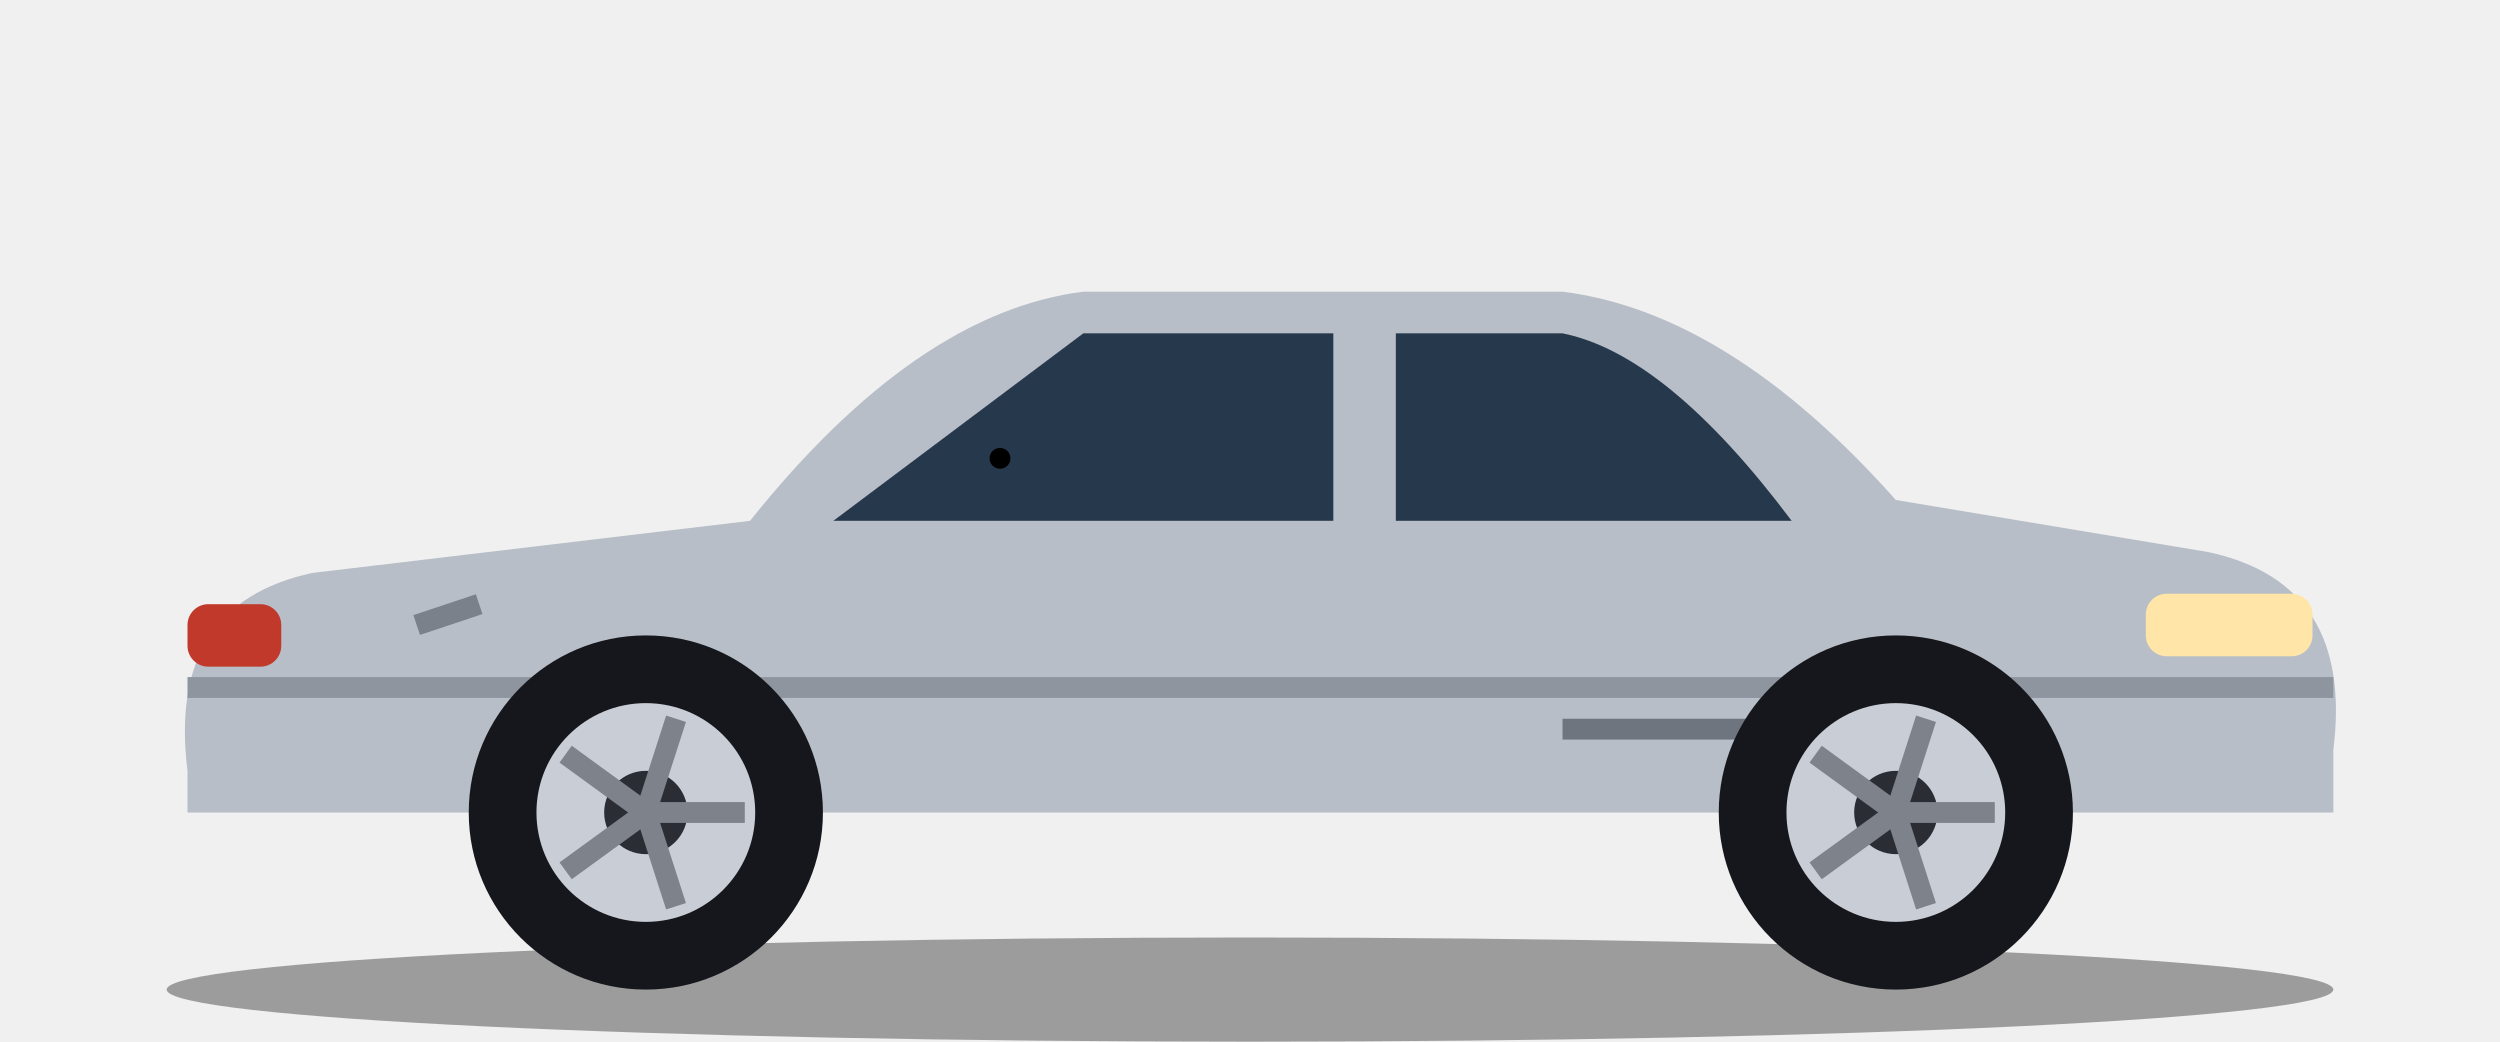
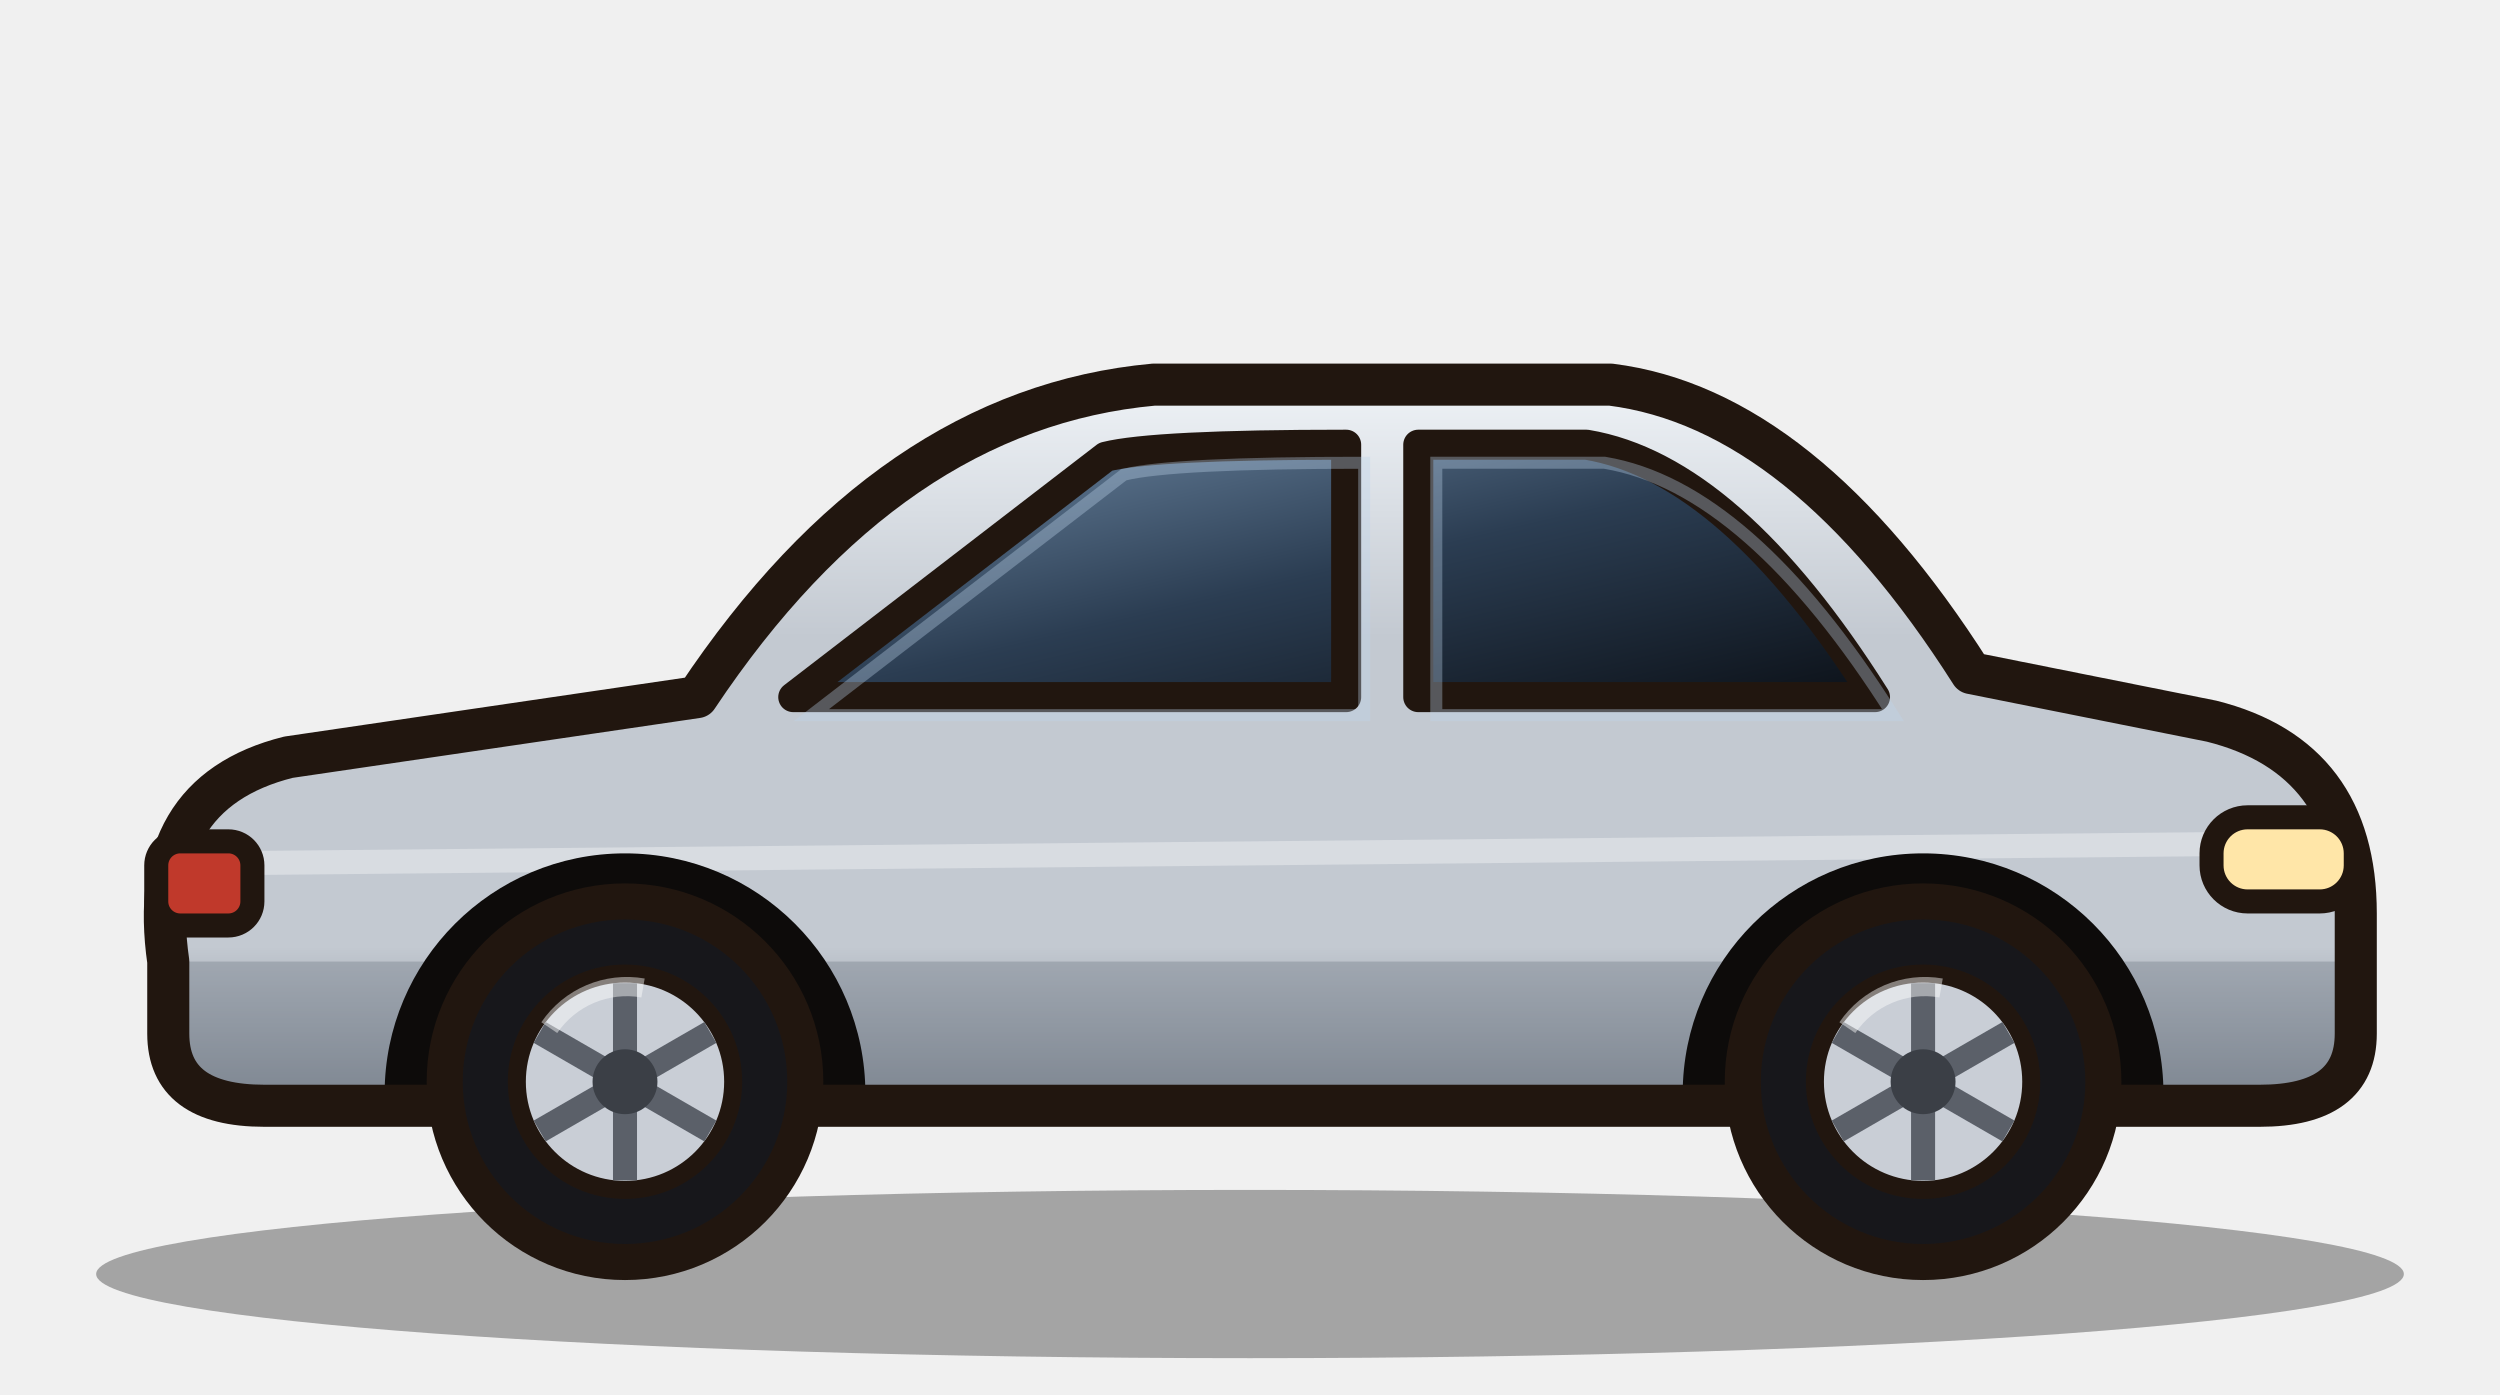
- <svg xmlns="http://www.w3.org/2000/svg" viewBox="0 0 240 100">
-   <ellipse cx="120" cy="95" rx="104" ry="5" fill="#000" opacity=".35" />
-   <path d="M18 74 Q16 58 30 55 L72 50 Q88 30 104 28 L150 28 Q166 30 182 48 L212 53 Q226 56 224 72 L224 78 L18 78 Z" fill="#b8bec7" />
-   <path d="M80 50 L104 32 L128 32 L128 50 Z M134 50 L134 32 L150 32 Q160 34 172 50 Z" fill="#26384b" />
-   <path d="M18 66 L224 66" stroke="#8e959f" stroke-width="2" />
-   <rect x="206" y="57" width="16" height="6" rx="2" fill="#ffe6a8" />
-   <rect x="18" y="58" width="9" height="6" rx="2" fill="#c0392b" />
-   <path d="M150 70 L176 70" stroke="#6f757e" stroke-width="2" />
-   <circle cx="96" cy="44" r="1" fill="#000" />
-   <path d="M40 60 l6 -2" stroke="#7a818b" stroke-width="2" />
-   <g transform="translate(62,78)">
-     <circle r="17" fill="#15171c" />
-     <circle r="10.5" fill="#c9ced6" />
-     <circle r="4" fill="#2a2d33" />
-     <line x1="0" y1="0" x2="9.5" y2="0.0" stroke="#7d828b" stroke-width="2" />
-     <line x1="0" y1="0" x2="2.9" y2="9.0" stroke="#7d828b" stroke-width="2" />
-     <line x1="0" y1="0" x2="-7.7" y2="5.6" stroke="#7d828b" stroke-width="2" />
-     <line x1="0" y1="0" x2="-7.7" y2="-5.6" stroke="#7d828b" stroke-width="2" />
-     <line x1="0" y1="0" x2="2.9" y2="-9.0" stroke="#7d828b" stroke-width="2" />
+ <svg xmlns="http://www.w3.org/2000/svg" viewBox="0 0 208 116" width="208" height="116">
+   <defs>
+     <linearGradient id="gcivic" x1="0" y1="0" x2="0" y2="1">
+       <stop offset="0" stop-color="#eef2f6" />
+       <stop offset=".35" stop-color="#c3c9d1" />
+       <stop offset=".78" stop-color="#c3c9d1" />
+       <stop offset="1" stop-color="#7d8590" />
+     </linearGradient>
+     <linearGradient id="wcivic" x1="0" y1="0" x2="1" y2="1">
+       <stop offset="0" stop-color="#6f8aa6" />
+       <stop offset=".5" stop-color="#2b3d52" />
+       <stop offset="1" stop-color="#0c1118" />
+     </linearGradient>
+     <clipPath id="ccivic">
+       <path d="M14 80 Q12 66 24 63 L58 58 Q74 34 96 32 L134 32 Q150 34 164 56 L184 60 Q196 63 196 76 L196 86 Q196 92 188 92 L22 92 Q14 92 14 86 Z" />
+     </clipPath>
+   </defs>
+   <ellipse cx="104" cy="106" rx="96" ry="7" fill="#000" opacity=".32" />
+   <path d="M14 80 Q12 66 24 63 L58 58 Q74 34 96 32 L134 32 Q150 34 164 56 L184 60 Q196 63 196 76 L196 86 Q196 92 188 92 L22 92 Q14 92 14 86 Z" fill="url(#gcivic)" />
+   <g clip-path="url(#ccivic)">
+     <rect x="0" y="80" width="208" height="20" fill="#7d8590" opacity=".45" />
+     <path d="M0 72 L208 70" stroke="#fff" stroke-opacity=".35" stroke-width="2" />
  </g>
-   <g transform="translate(182,78)">
-     <circle r="17" fill="#15171c" />
-     <circle r="10.5" fill="#c9ced6" />
-     <circle r="4" fill="#2a2d33" />
-     <line x1="0" y1="0" x2="9.5" y2="0.0" stroke="#7d828b" stroke-width="2" />
-     <line x1="0" y1="0" x2="2.9" y2="9.0" stroke="#7d828b" stroke-width="2" />
-     <line x1="0" y1="0" x2="-7.7" y2="5.6" stroke="#7d828b" stroke-width="2" />
-     <line x1="0" y1="0" x2="-7.7" y2="-5.6" stroke="#7d828b" stroke-width="2" />
-     <line x1="0" y1="0" x2="2.9" y2="-9.0" stroke="#7d828b" stroke-width="2" />
-   </g>
+   <path d="M32 91 A20 20 0 0 1 72 91 Z" fill="#0d0b0a" />
+   <path d="M140 91 A20 20 0 0 1 180 91 Z" fill="#0d0b0a" />
+   <path d="M66 58 L92 38 Q96 37 112 37 L112 58 Z M118 58 L118 37 L132 37 Q144 39 156 58 Z" fill="url(#wcivic)" stroke="#21160f" stroke-width="2.5" stroke-linejoin="round" />
+   <path d="M66 58 L92 38 Q96 37 112 37 L112 58 Z M118 58 L118 37 L132 37 Q144 39 156 58 Z" fill="none" stroke="#bcd3ea" stroke-opacity=".35" stroke-width="1" transform="translate(1.5 1.5)" />
+   <path d="M14 80 Q12 66 24 63 L58 58 Q74 34 96 32 L134 32 Q150 34 164 56 L184 60 Q196 63 196 76 L196 86 Q196 92 188 92 L22 92 Q14 92 14 86 Z" fill="none" stroke="#21160f" stroke-width="3.5" stroke-linejoin="round" />
+   <rect x="184.0" y="68" width="12" height="7" rx="3" fill="#ffe6a8" stroke="#21160f" stroke-width="2" />
+   <rect x="13.0" y="70" width="8" height="7" rx="2" fill="#c0392b" stroke="#21160f" stroke-width="2" />
+   <circle cx="52" cy="90" r="15" fill="#17171b" stroke="#21160f" stroke-width="3" />
+   <circle cx="52" cy="90" r="9.0" fill="#c9ced6" stroke="#21160f" stroke-width="1.5" />
+   <path d="M52 90 L52.0 81.8" stroke="#5b6069" stroke-width="2" />
+   <path d="M52 90 L59.1 85.9" stroke="#5b6069" stroke-width="2" />
+   <path d="M52 90 L59.1 94.1" stroke="#5b6069" stroke-width="2" />
+   <path d="M52 90 L52.0 98.2" stroke="#5b6069" stroke-width="2" />
+   <path d="M52 90 L44.9 94.1" stroke="#5b6069" stroke-width="2" />
+   <path d="M52 90 L44.9 85.9" stroke="#5b6069" stroke-width="2" />
+   <circle cx="52" cy="90" r="2.7" fill="#3b3f46" />
+   <path d="M45.7 85.5 A7.8 7.8 0 0 1 53.5 82.2" stroke="#fff" stroke-opacity=".45" stroke-width="1.6" fill="none" />
+   <circle cx="160" cy="90" r="15" fill="#17171b" stroke="#21160f" stroke-width="3" />
+   <circle cx="160" cy="90" r="9.0" fill="#c9ced6" stroke="#21160f" stroke-width="1.5" />
+   <path d="M160 90 L160.0 81.8" stroke="#5b6069" stroke-width="2" />
+   <path d="M160 90 L167.1 85.9" stroke="#5b6069" stroke-width="2" />
+   <path d="M160 90 L167.1 94.1" stroke="#5b6069" stroke-width="2" />
+   <path d="M160 90 L160.0 98.2" stroke="#5b6069" stroke-width="2" />
+   <path d="M160 90 L152.9 94.1" stroke="#5b6069" stroke-width="2" />
+   <path d="M160 90 L152.9 85.9" stroke="#5b6069" stroke-width="2" />
+   <circle cx="160" cy="90" r="2.7" fill="#3b3f46" />
+   <path d="M153.7 85.5 A7.8 7.8 0 0 1 161.5 82.2" stroke="#fff" stroke-opacity=".45" stroke-width="1.6" fill="none" />
</svg>
